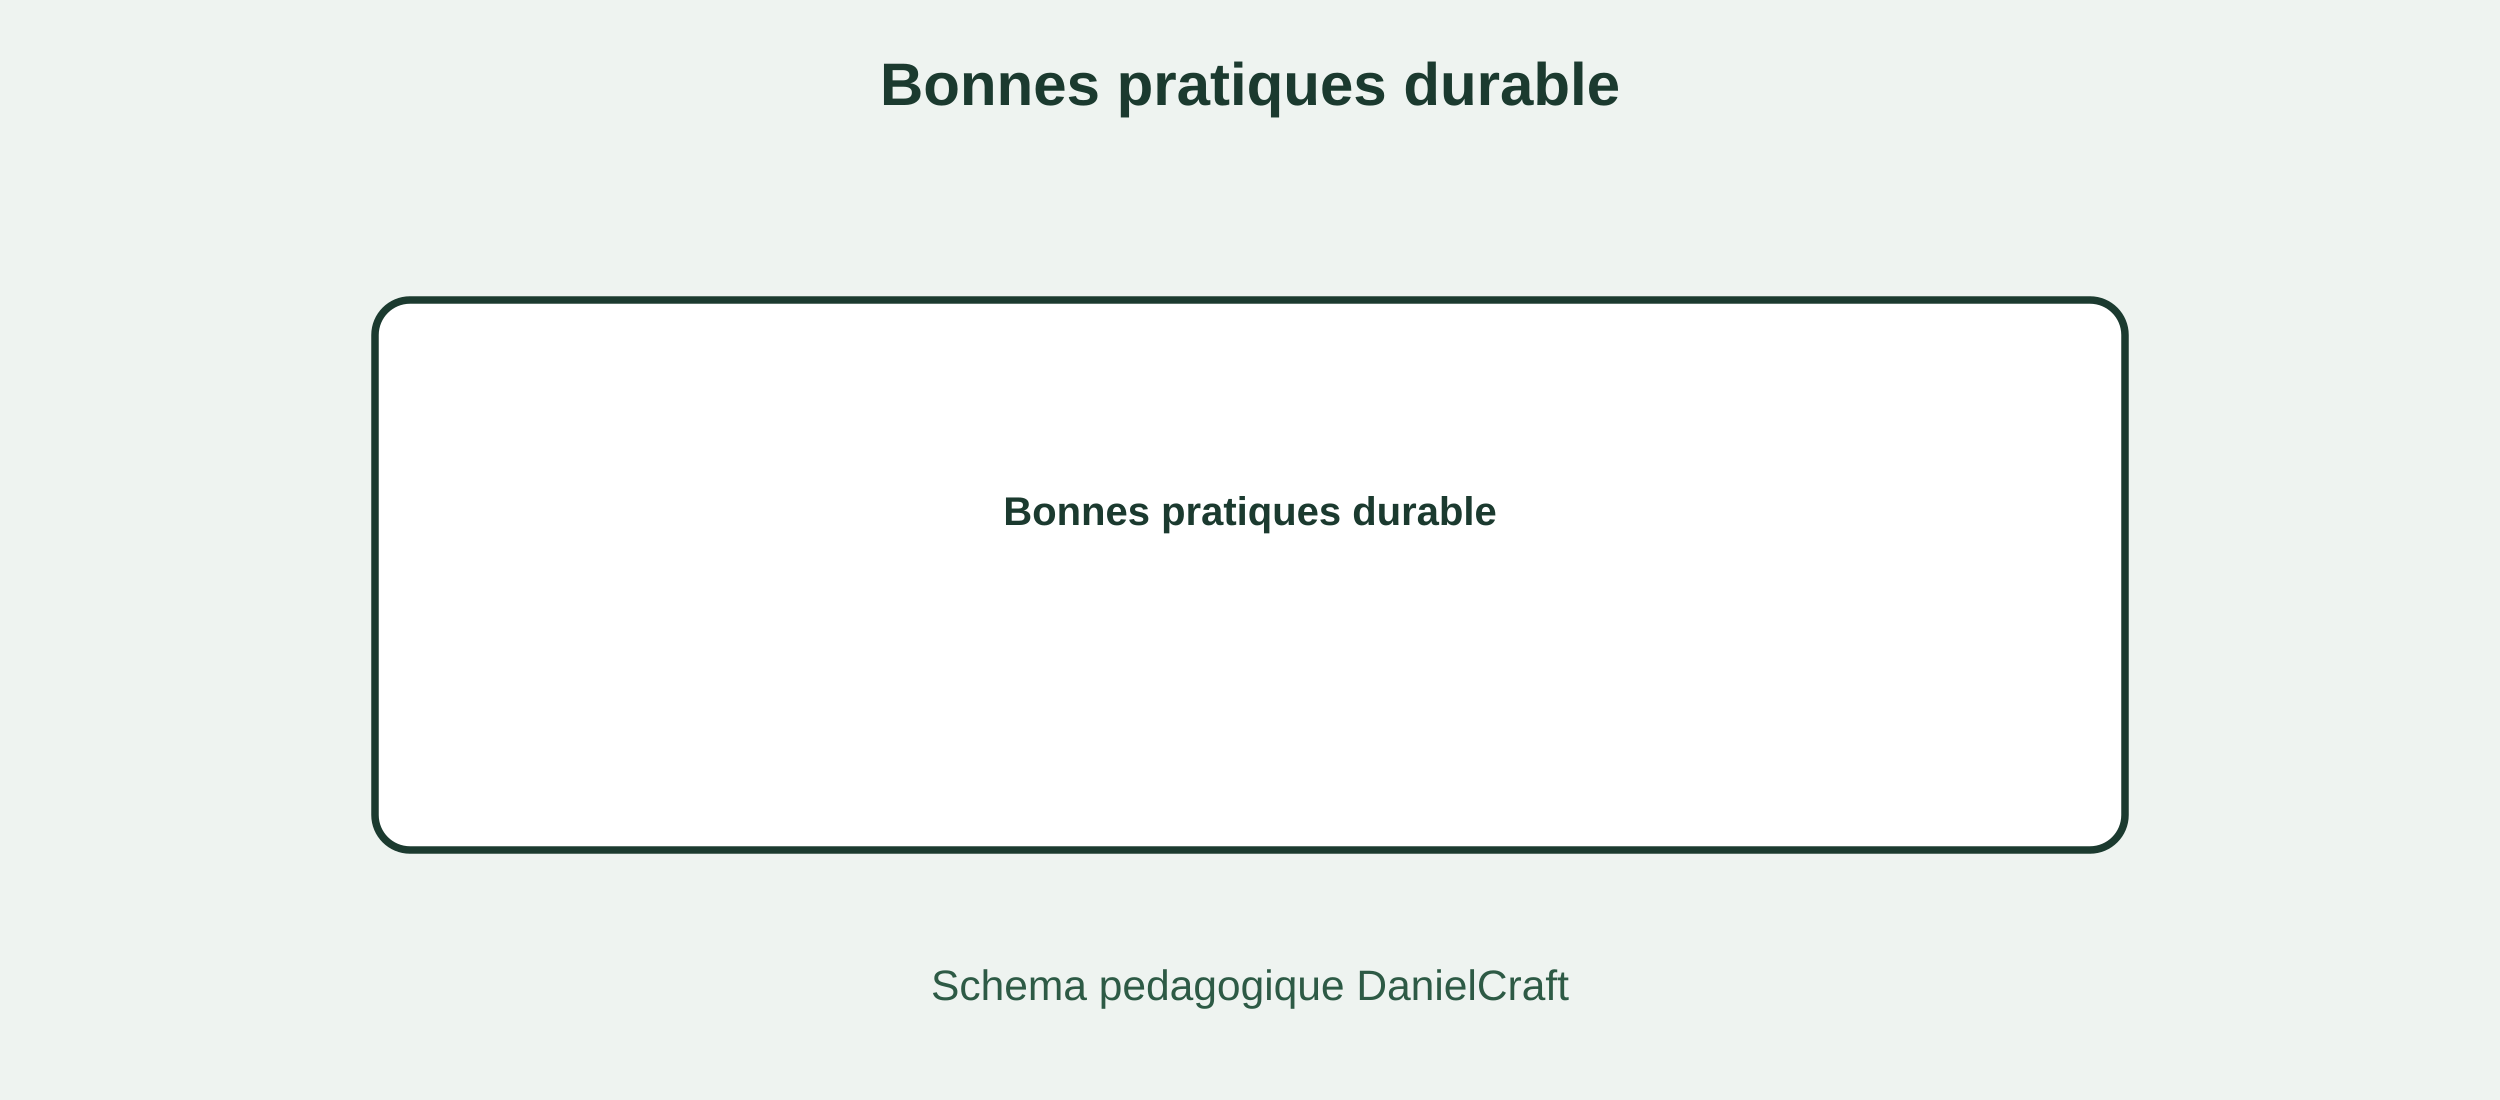
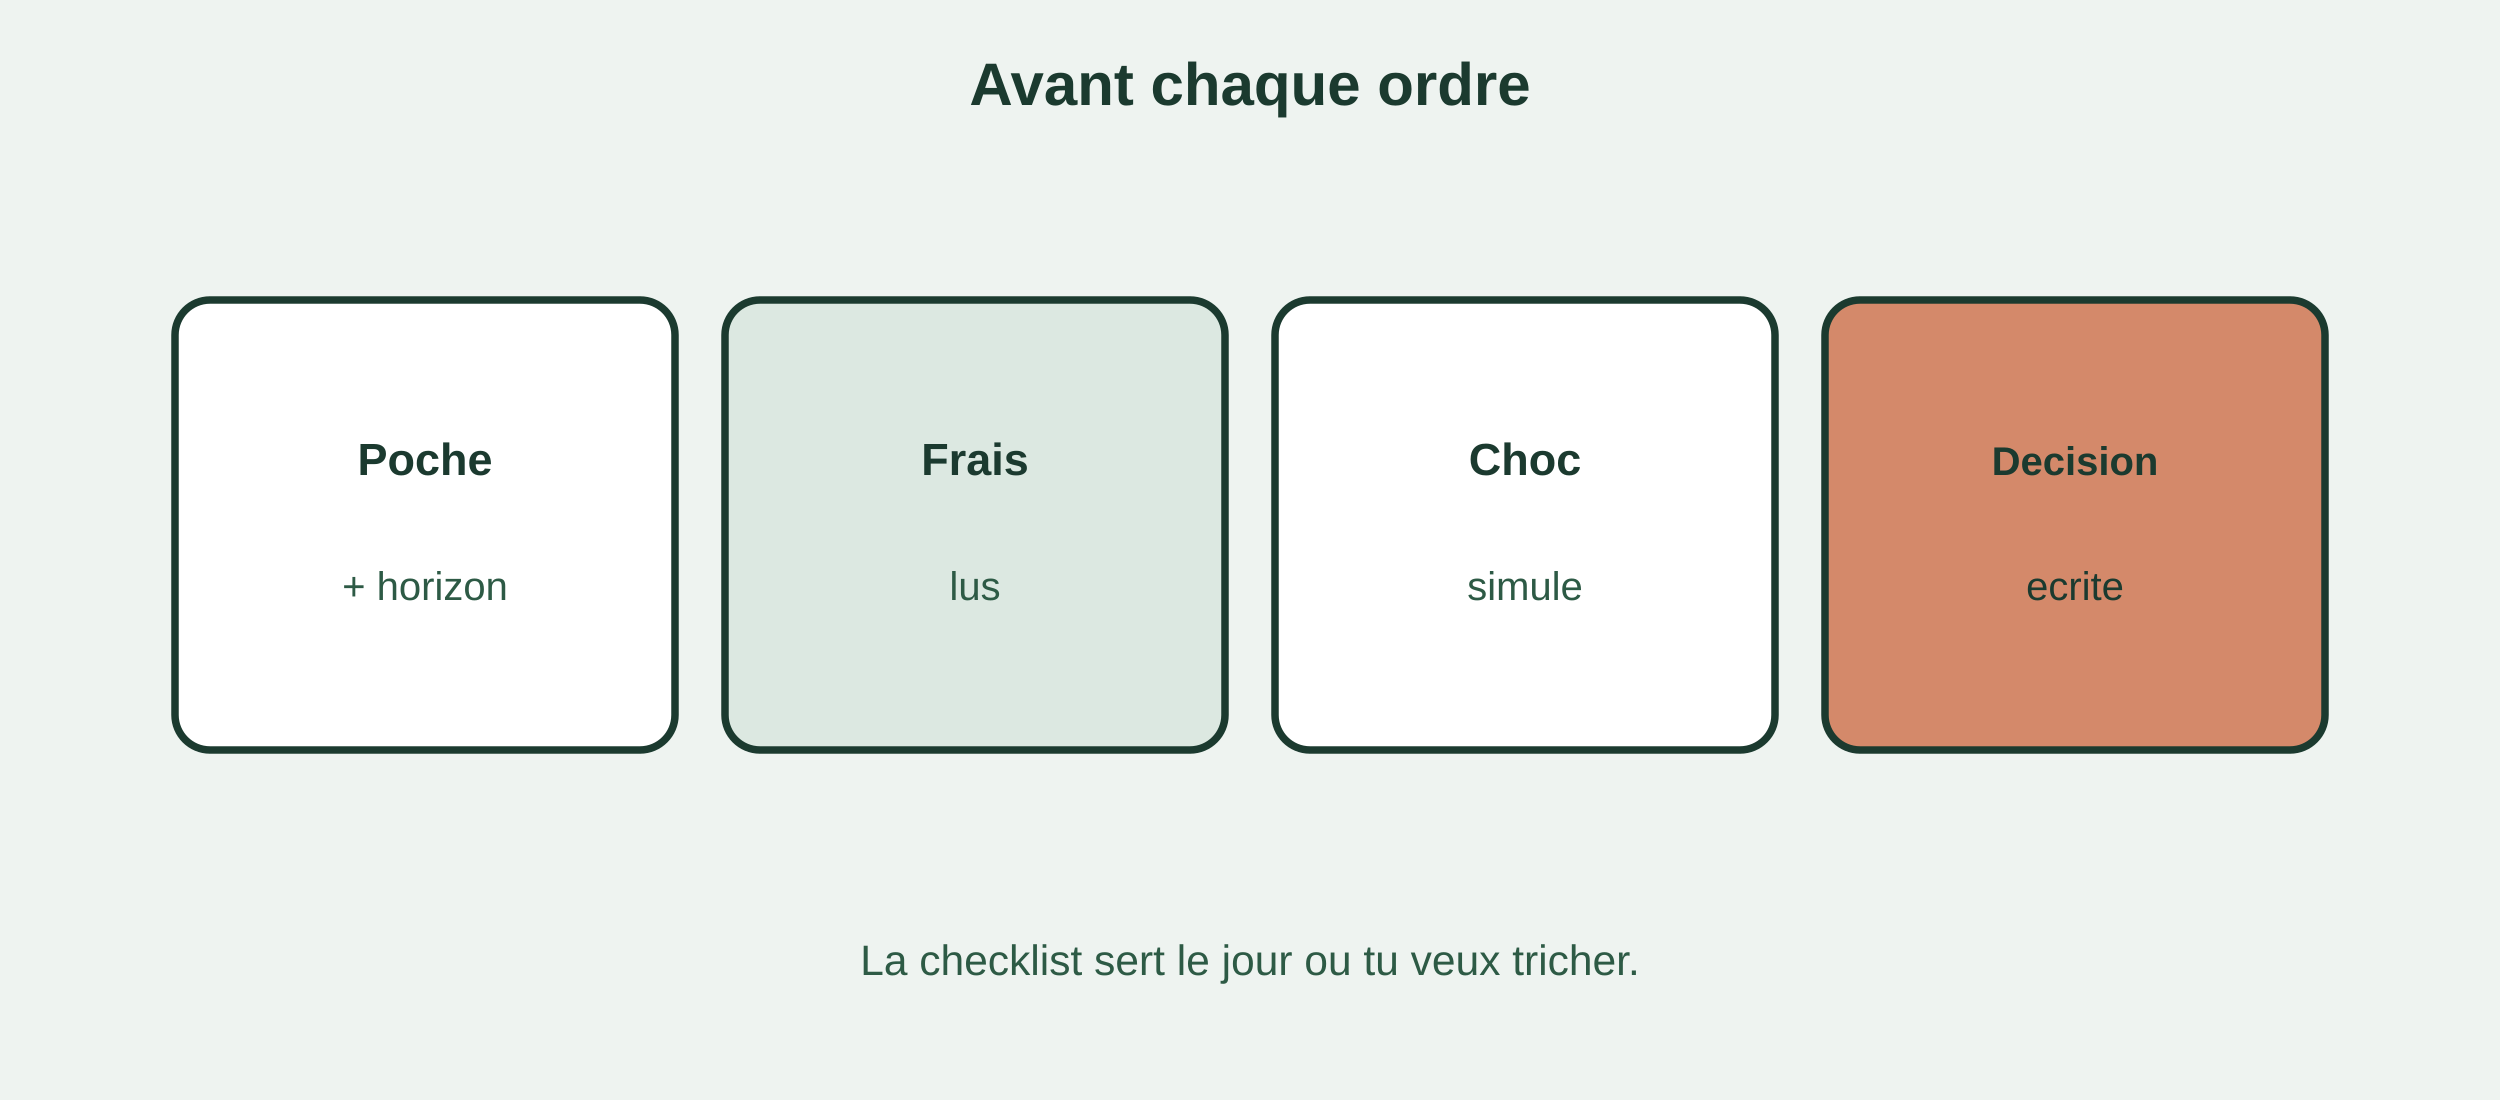
<svg xmlns="http://www.w3.org/2000/svg" width="1000" height="440" viewBox="0 0 1000 440">
  <rect width="1000" height="440" fill="#eef3f0" />
-   <text x="500" y="42" text-anchor="middle" font-family="Segoe UI, Arial, sans-serif" font-size="24" fill="#1b3a2f" font-weight="700">Bonnes pratiques durable</text>
-   <rect x="150" y="120" width="700" height="220" rx="14" fill="#ffffff" stroke="#1b3a2f" stroke-width="3" />
-   <text x="500" y="210" text-anchor="middle" font-family="Segoe UI, Arial, sans-serif" font-size="16" fill="#1b3a2f" font-weight="700">Bonnes pratiques durable</text>
-   <text x="500" y="400" text-anchor="middle" font-family="Segoe UI, Arial, sans-serif" font-size="17" fill="#2d5a45" font-weight="400">Schema pedagogique DanielCraft</text>
+   <text x="500" y="42" text-anchor="middle" font-family="Segoe UI, Arial, sans-serif" font-size="24" fill="#1b3a2f" font-weight="700">Avant chaque ordre</text>
+   <rect x="70" y="120" width="200" height="180" rx="14" fill="#ffffff" stroke="#1b3a2f" stroke-width="3" />
+   <text x="170" y="190" text-anchor="middle" font-family="Segoe UI, Arial, sans-serif" font-size="18" fill="#1b3a2f" font-weight="700">Poche</text>
+   <text x="170" y="240" text-anchor="middle" font-family="Segoe UI, Arial, sans-serif" font-size="16" fill="#2d5a45" font-weight="400">+ horizon</text>
+   <rect x="290" y="120" width="200" height="180" rx="14" fill="#dce8e1" stroke="#1b3a2f" stroke-width="3" />
+   <text x="390" y="190" text-anchor="middle" font-family="Segoe UI, Arial, sans-serif" font-size="18" fill="#1b3a2f" font-weight="700">Frais</text>
+   <text x="390" y="240" text-anchor="middle" font-family="Segoe UI, Arial, sans-serif" font-size="16" fill="#2d5a45" font-weight="400">lus</text>
+   <rect x="510" y="120" width="200" height="180" rx="14" fill="#ffffff" stroke="#1b3a2f" stroke-width="3" />
+   <text x="610" y="190" text-anchor="middle" font-family="Segoe UI, Arial, sans-serif" font-size="18" fill="#1b3a2f" font-weight="700">Choc</text>
+   <text x="610" y="240" text-anchor="middle" font-family="Segoe UI, Arial, sans-serif" font-size="16" fill="#2d5a45" font-weight="400">simule</text>
+   <rect x="730" y="120" width="200" height="180" rx="14" fill="#d4896a" stroke="#1b3a2f" stroke-width="3" />
+   <text x="830" y="190" text-anchor="middle" font-family="Segoe UI, Arial, sans-serif" font-size="16" fill="#1b3a2f" font-weight="700">Decision</text>
+   <text x="830" y="240" text-anchor="middle" font-family="Segoe UI, Arial, sans-serif" font-size="16" fill="#1b3a2f" font-weight="400">ecrite</text>
+   <text x="500" y="390" text-anchor="middle" font-family="Segoe UI, Arial, sans-serif" font-size="17" fill="#2d5a45" font-weight="400">La checklist sert le jour ou tu veux tricher.</text>
</svg>
